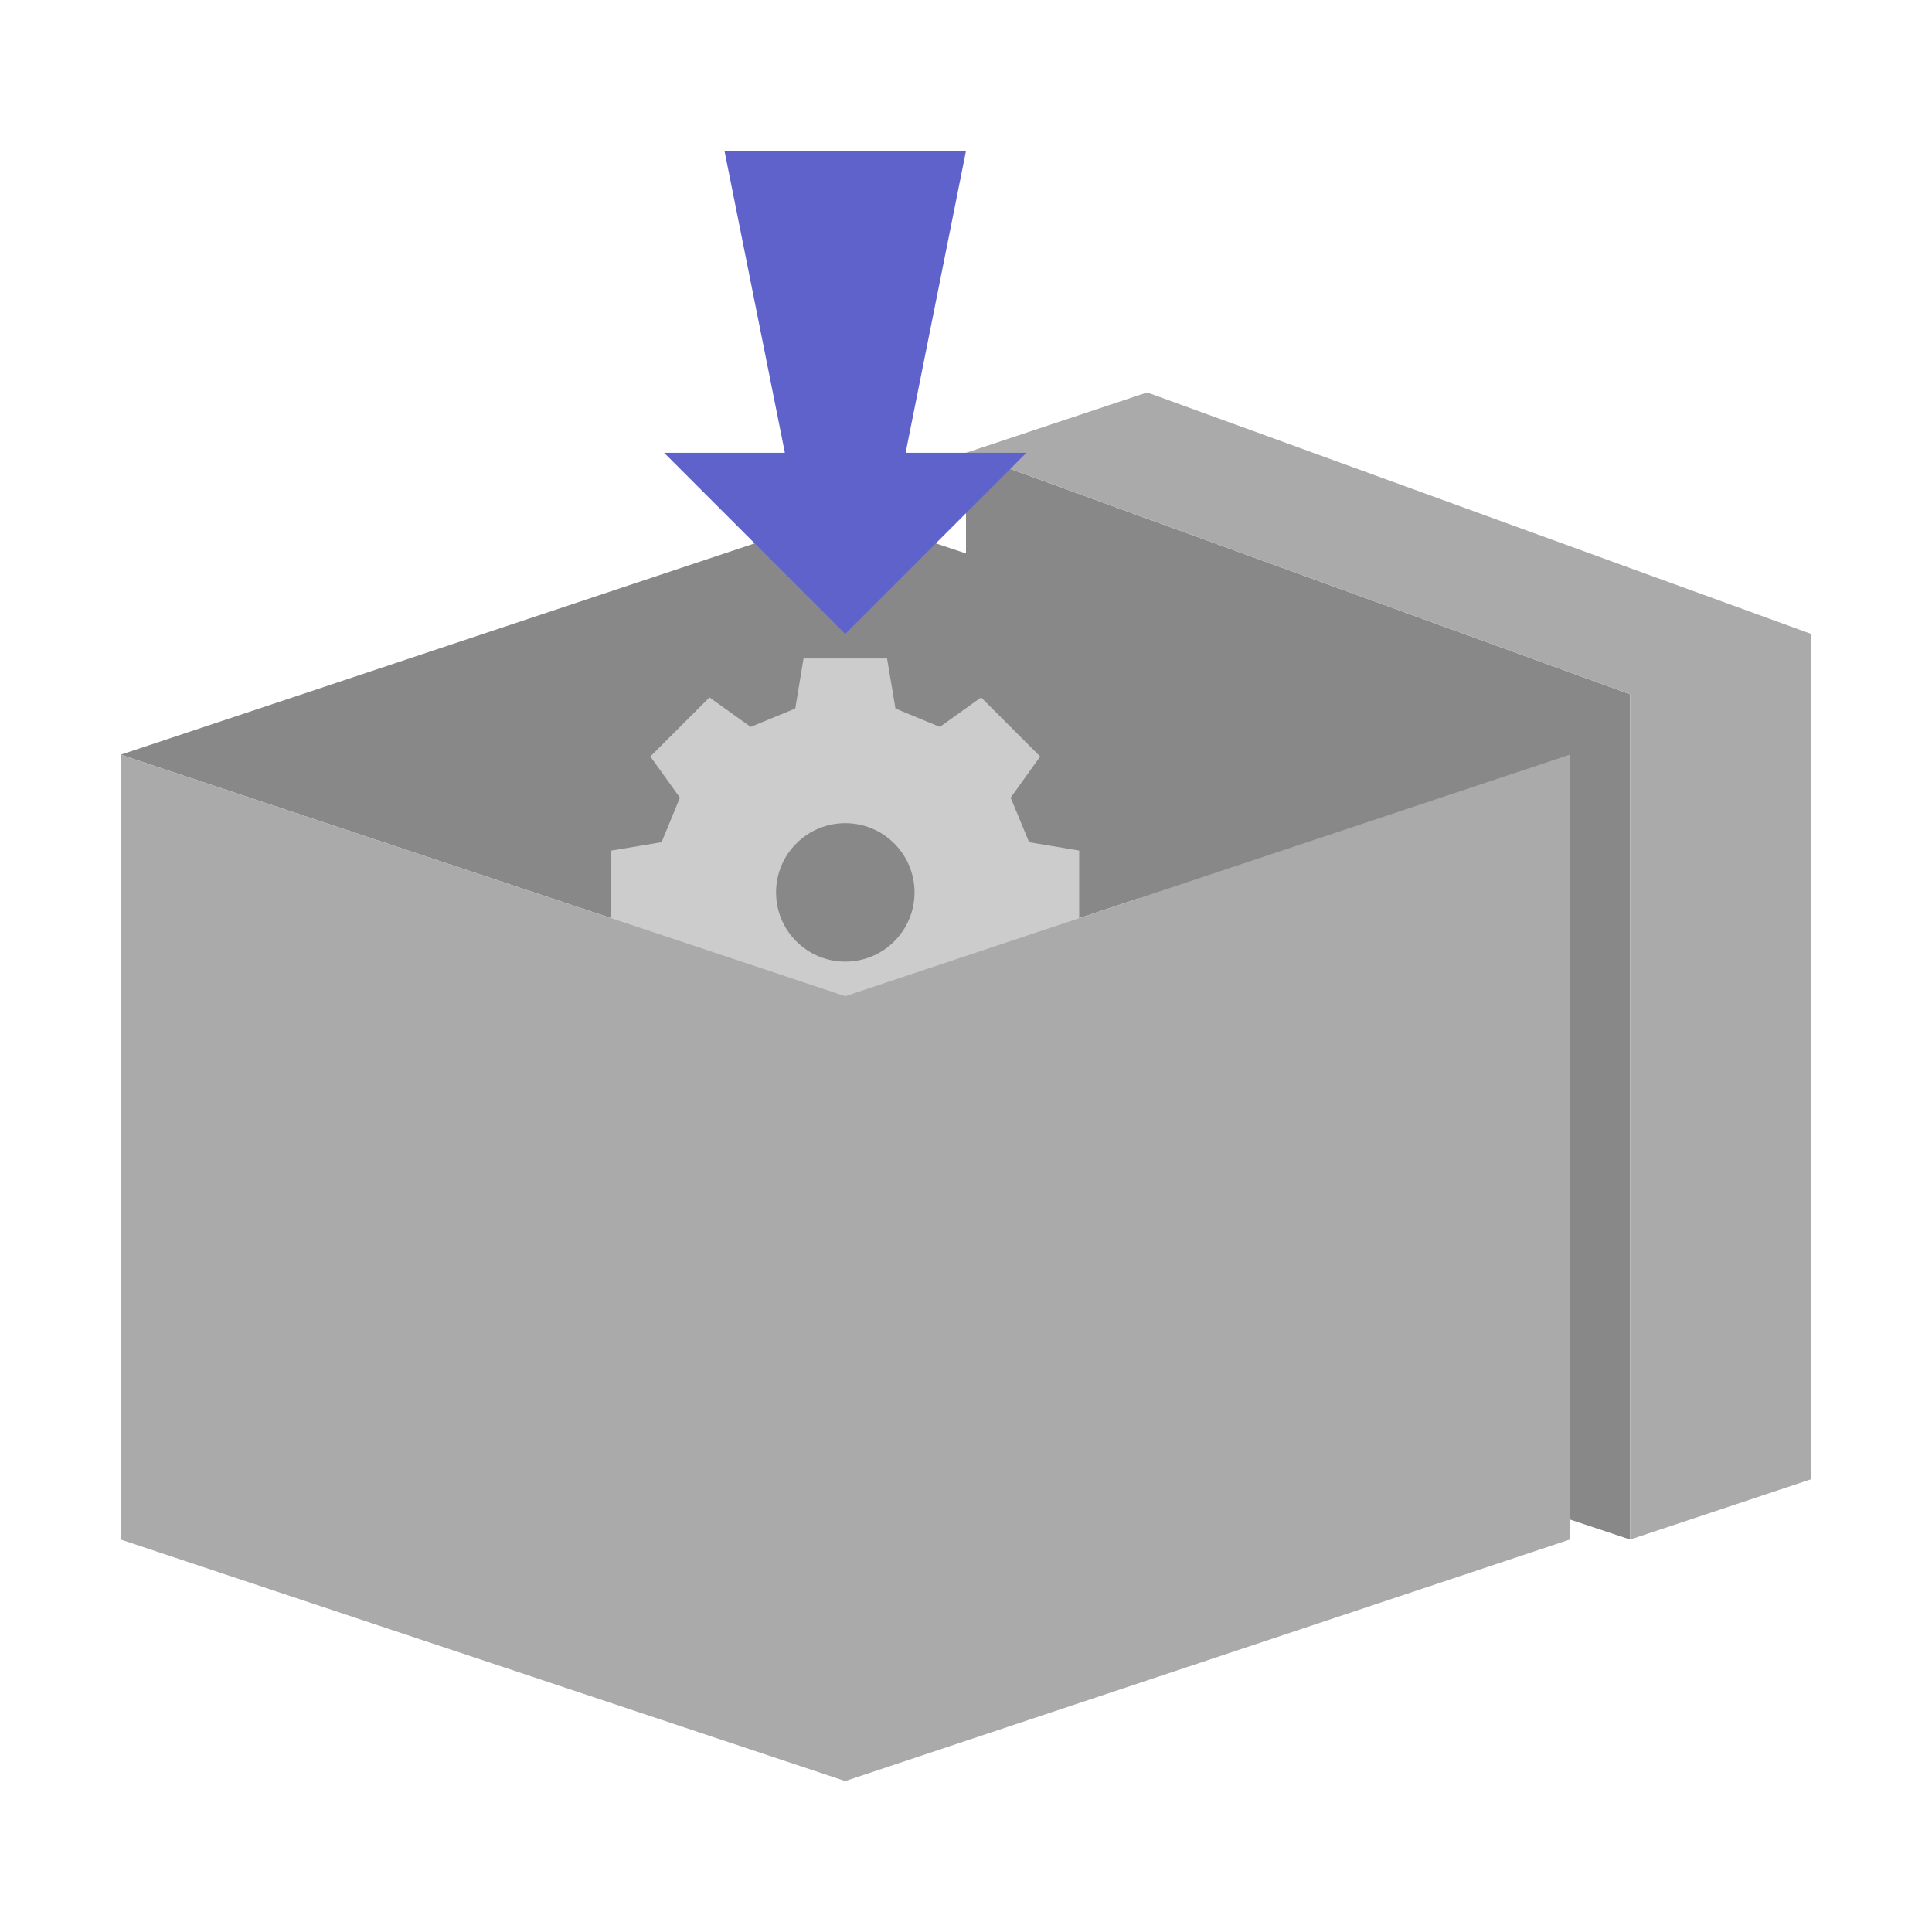
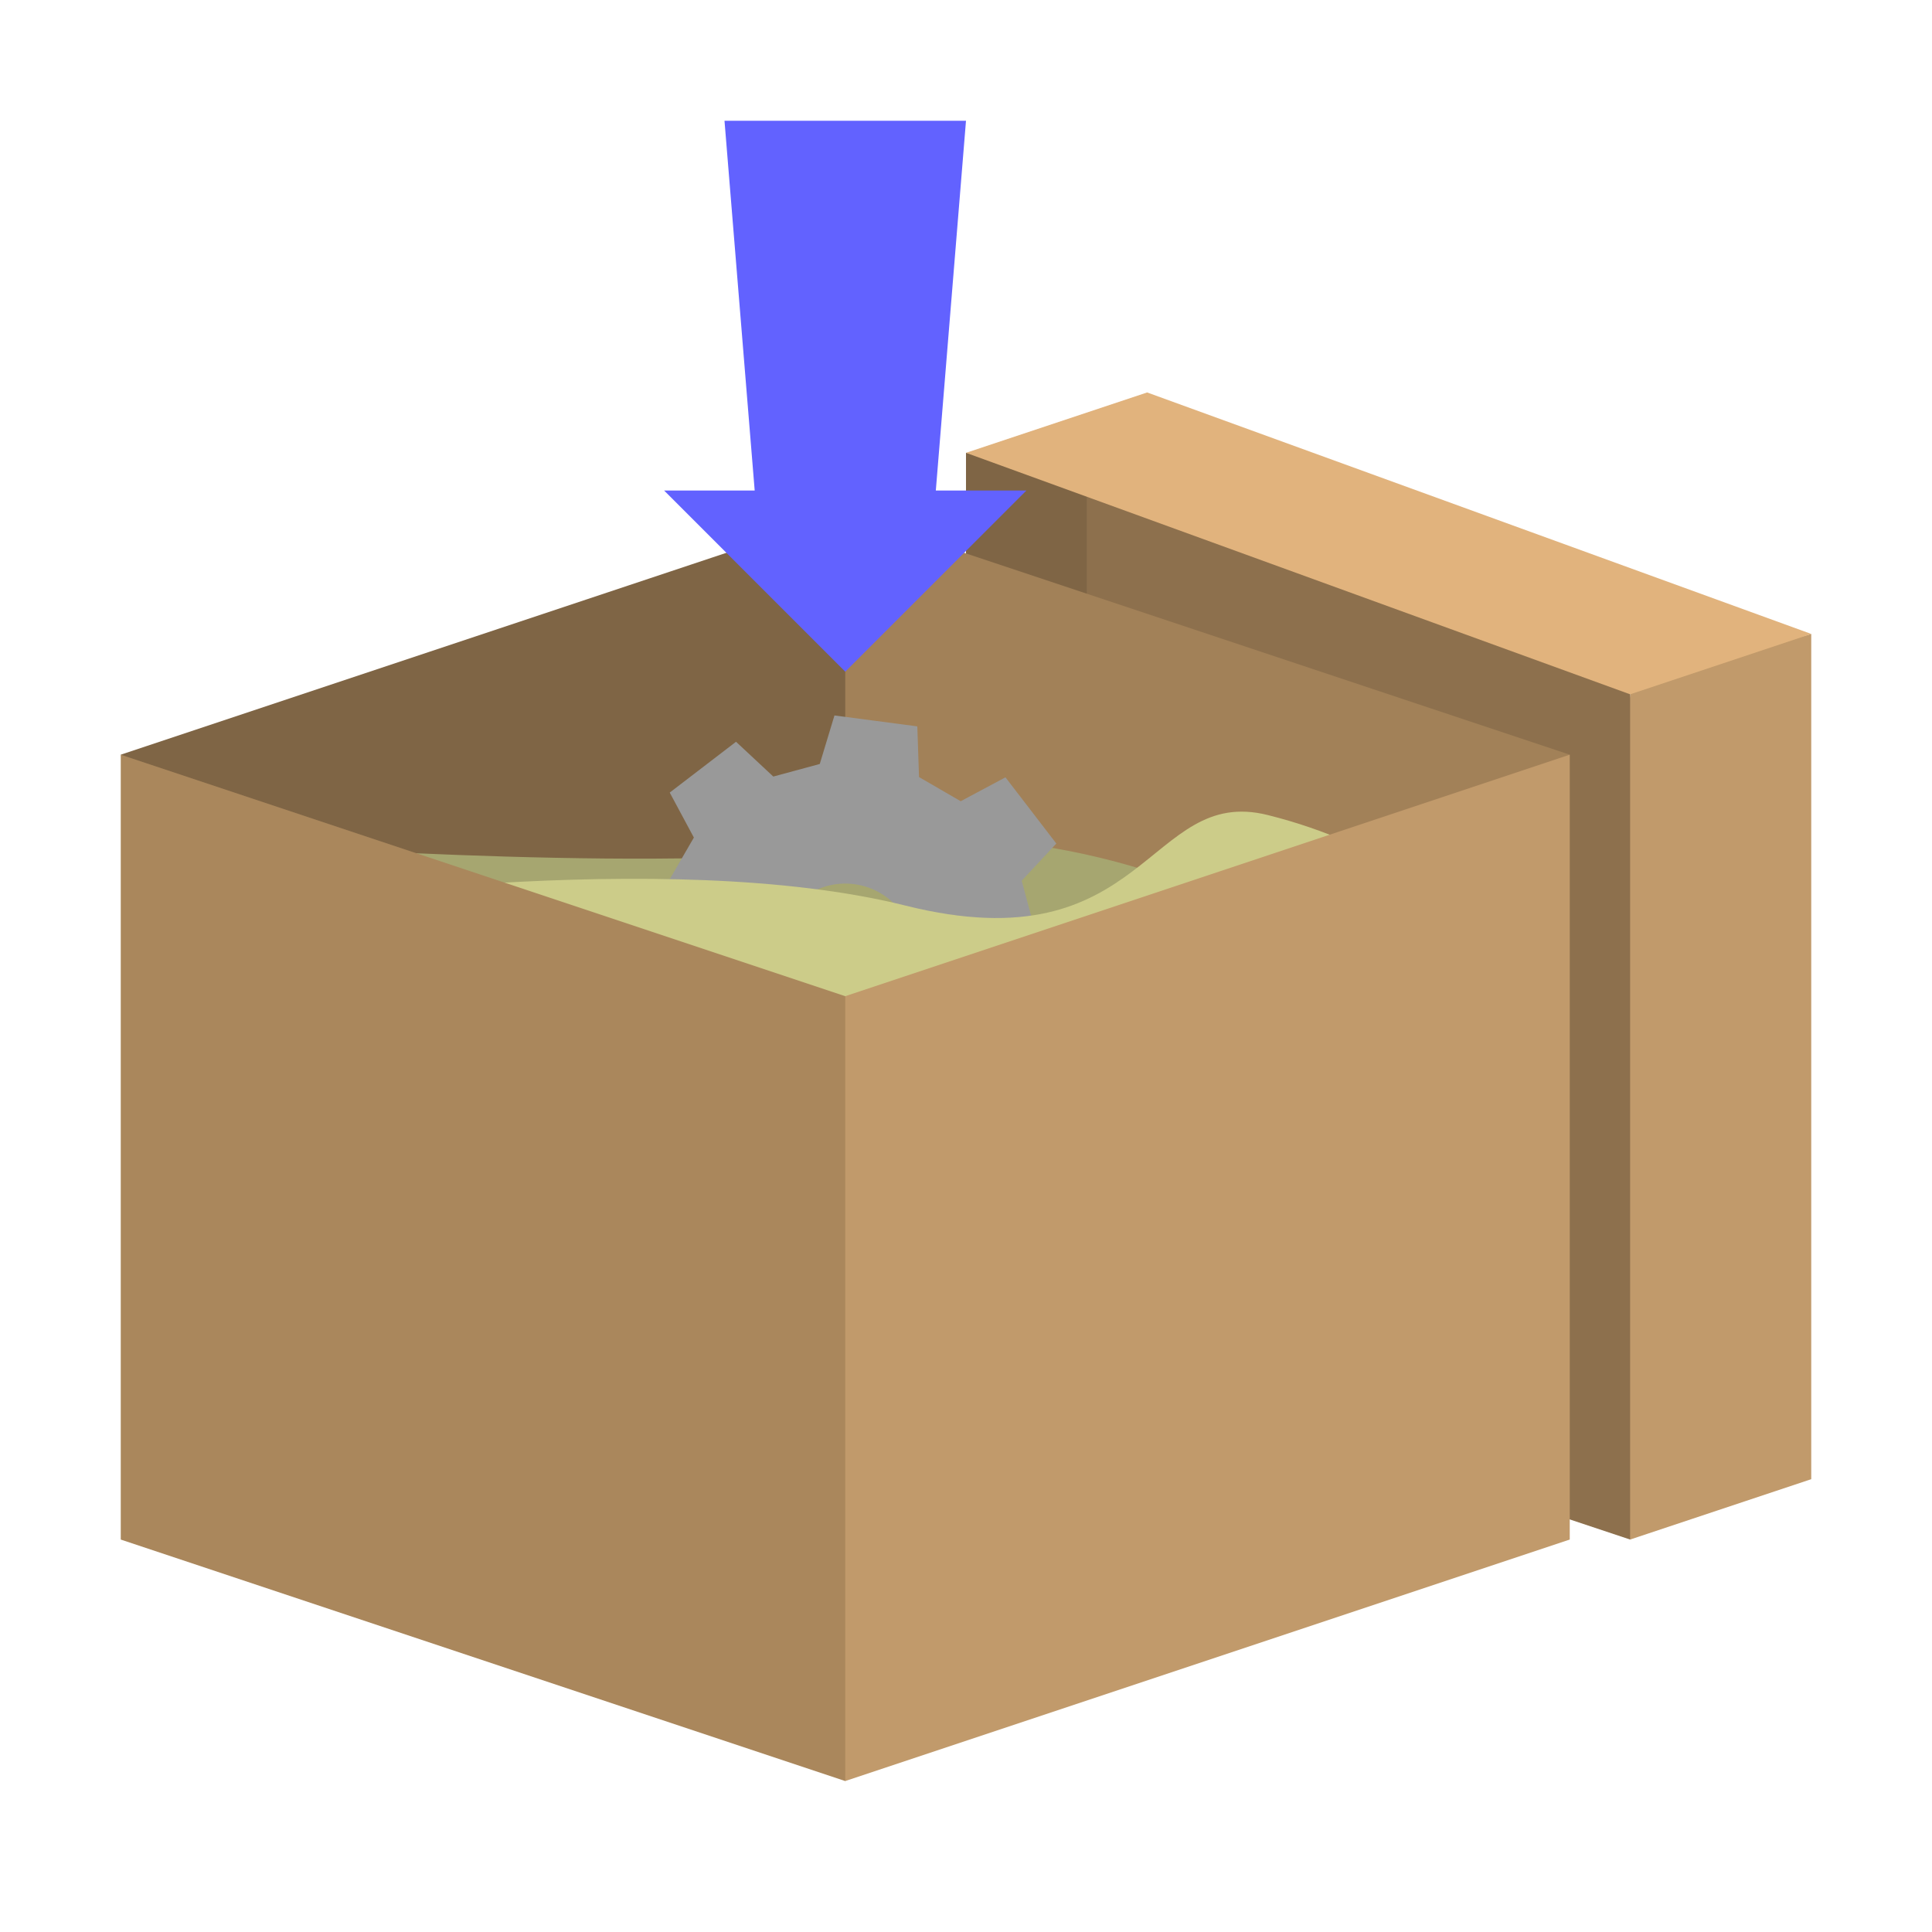
- <svg xmlns="http://www.w3.org/2000/svg" width="512" height="512" viewBox="0 0 135.467 135.467" version="1.1" id="svg5">
-   <defs id="defs2" />
-   <g id="layer1">
-     <path style="fill:#888888;fill-opacity:1;stroke:#000000;stroke-width:0;stroke-linecap:butt;stroke-linejoin:miter;stroke-miterlimit:4;stroke-dasharray:none;stroke-opacity:1" d="m 101.6,103.717 12.7,4.233 V 48.683 L 67.733,31.75 v 8.467" id="path9196" />
-     <path style="vector-effect:non-scaling-stroke;fill:none;stroke:#000000;stroke-width:0.001;stroke-linecap:butt;stroke-linejoin:miter;stroke-miterlimit:4;stroke-dasharray:none;stroke-opacity:1;-inkscape-stroke:hairline" d="M 76.2,31.75 V 44.45" id="path8953" />
-     <path style="vector-effect:non-scaling-stroke;fill:#aaaaaa;fill-opacity:1;stroke:none;stroke-width:0.001;stroke-linecap:butt;stroke-linejoin:miter;stroke-miterlimit:4;stroke-dasharray:none;stroke-opacity:1;-inkscape-stroke:hairline" d="M 114.3,107.95 127,103.717 V 44.45 l -46.567,-16.933 -12.7,4.233 46.567,16.933 v 59.267" id="path8475" />
-     <path id="path3068" style="vector-effect:non-scaling-stroke;fill:none;stroke:#000000;stroke-width:0.001;stroke-linecap:butt;stroke-linejoin:miter;stroke-miterlimit:4;stroke-dasharray:none;stroke-opacity:1;-inkscape-stroke:hairline" d="m 114.3,48.683 12.7,-4.233 m -12.7,63.5 -12.7,-4.233 M 67.733,31.75 v 8.467 m 0,-8.467 46.567,16.933 v 59.267 l 12.7,-4.233 V 44.45 L 80.433,27.517 Z" />
-     <path style="fill:#888888;fill-opacity:1;stroke:#000000;stroke-width:0;stroke-linecap:butt;stroke-linejoin:miter;stroke-miterlimit:4;stroke-dasharray:none;stroke-opacity:1" d="M 8.467,52.917 59.267,35.983 110.067,52.917 59.267,69.85 Z" id="path6926" />
-     <path style="vector-effect:non-scaling-stroke;fill:none;stroke:#000000;stroke-width:0.001;stroke-linecap:butt;stroke-linejoin:miter;stroke-miterlimit:4;stroke-dasharray:none;stroke-opacity:1;-inkscape-stroke:hairline" d="m 59.267,35.983 v 12.7" id="path7678" />
-     <path id="path1087" style="vector-effect:non-scaling-stroke;fill:#cccccc;fill-opacity:1;stroke:#000001;stroke-width:0.001;stroke-linecap:round;stroke-linejoin:round;stroke-miterlimit:4;stroke-dasharray:none;stroke-opacity:1;-inkscape-stroke:hairline" d="m 72.942,72.096 -2.082,-2.906 1.297,-3.114 3.513,-0.576 v -5.859 l -3.509,-0.587 -1.297,-3.121 2.071,-2.889 -4.143,-4.143 -2.893,2.068 -3.111,-1.287 -0.59,-3.513 -5.856,0.003 -0.58,3.509 -3.124,1.287 -2.893,-2.068 -4.143,4.143 2.071,2.889 -1.284,3.121 -3.526,0.59 -0.003,5.856 3.533,0.577 1.284,3.114 -2.082,2.906 4.143,4.143 2.903,-2.085 3.124,1.294 0.577,3.519 5.856,0.01 0.586,-3.53 3.111,-1.294 2.899,2.082 z M 62.786,65.922 a 4.854,4.854 4.342 0 1 -0.084,0.084 4.854,4.854 4.342 0 1 -6.865,0 4.854,4.854 4.342 0 1 0,-6.865 4.854,4.854 4.342 0 1 6.865,0 4.854,4.854 4.342 0 1 0.084,6.781 z" />
-     <path style="fill:#aaaaaa;fill-opacity:1;stroke:none;stroke-width:0.265px;stroke-linecap:butt;stroke-linejoin:miter;stroke-opacity:1" d="M 8.467,52.917 V 107.95 L 59.267,124.883 110.067,107.95 V 52.917 L 59.267,69.85 Z" id="path4988" />
-     <g id="g2448" style="vector-effect:non-scaling-stroke;stroke-width:0.003;stroke-miterlimit:4;stroke-dasharray:none;-inkscape-stroke:hairline" transform="translate(-8.466665,6.35)">
-       <path id="path2343" style="vector-effect:non-scaling-stroke;fill:none;stroke:#000000;stroke-width:0.003;stroke-linecap:butt;stroke-linejoin:miter;stroke-miterlimit:4;stroke-dasharray:none;stroke-opacity:1;-inkscape-stroke:hairline" d="m 16.933,46.567 50.8,-16.933 50.8,16.933 M 67.733,118.533 V 63.5 m -50.8,38.1 50.8,16.933 L 118.533,101.6 V 46.567 L 67.733,63.5 16.933,46.567 Z" />
-     </g>
-     <path style="vector-effect:non-scaling-stroke;fill:#6062cc;fill-opacity:1;stroke:#000000;stroke-width:0.001;stroke-linecap:butt;stroke-linejoin:miter;stroke-miterlimit:4;stroke-dasharray:none;stroke-opacity:1;-inkscape-stroke:hairline" d="m 59.267,44.45 -12.7,-12.7 h 8.467 L 50.8,10.583 h 16.933 l -4.233,21.167 h 8.467 z" id="path7919" />
-   </g>
+ <svg xmlns="http://www.w3.org/2000/svg" width="512" height="512" viewBox="0 0 135.467 135.467">
+   <path style="vector-effect:non-scaling-stroke;fill:none;stroke:#000;stroke-width:.001;stroke-linecap:butt;stroke-linejoin:miter;stroke-miterlimit:4;stroke-dasharray:none;stroke-opacity:1;-inkscape-stroke:hairline" d="M76.2 31.75v12.7" />
+   <path style="fill:#c19a6b;stroke:none;stroke-width:.265px;stroke-linecap:butt;stroke-linejoin:miter;stroke-opacity:1;fill-opacity:1" d="m114.3 107.95 12.7-4.233V44.45c-4.31 1.342-11.127.425-12.7 4.233 0 0-4.233 50.8 0 59.267z" />
+   <path style="vector-effect:non-scaling-stroke;fill:none;stroke:#000;stroke-width:.001;stroke-linecap:butt;stroke-linejoin:miter;stroke-miterlimit:4;stroke-dasharray:none;stroke-opacity:1;-inkscape-stroke:hairline" d="M59.267 35.983v12.7" />
+   <path style="fill:#7f6545;fill-opacity:1;stroke:#000;stroke-width:0;stroke-linecap:butt;stroke-linejoin:miter;stroke-miterlimit:4;stroke-dasharray:none;stroke-opacity:1" d="m8.467 52.917 50.8-16.934c4.763 8.984 2.116 23.284 0 33.867-12.034 7.217 32.075-1.23 0 0-12.818-1.806-32.77-3.954-50.8-16.933z" />
+   <path style="fill:#8d704d;stroke:none;stroke-width:.265px;stroke-linecap:butt;stroke-linejoin:miter;stroke-opacity:1;fill-opacity:1" d="m107.95 105.833 6.35 2.117V46.567L67.733 31.75z" />
+   <path style="fill:#7f6545;stroke:none;stroke-width:.265px;stroke-linecap:butt;stroke-linejoin:miter;stroke-opacity:1;fill-opacity:1" d="M67.733 31.75v8.467l8.467 2.116v-8.466z" />
+   <path style="fill:#a28158;stroke:#000;stroke-width:0;stroke-linecap:butt;stroke-linejoin:miter;stroke-opacity:1;stroke-miterlimit:4;stroke-dasharray:none;fill-opacity:1" d="M59.267 35.983V69.85s46.566-8.467 50.8-16.933z" />
+   <path style="fill:#6262ff;fill-opacity:1;stroke:#000;stroke-width:0;stroke-linecap:butt;stroke-linejoin:miter;stroke-miterlimit:4;stroke-dasharray:none;stroke-opacity:1" d="m59.267 47.096-12.7-12.7h6.35L50.8 8.466h16.933l-2.116 25.93h6.35z" />
+   <path style="fill:#a6a670;stroke:none;stroke-width:.265px;stroke-linecap:butt;stroke-linejoin:miter;stroke-opacity:1;fill-opacity:1" d="M86.783 63.5s-12.7-6.35-25.4-4.233c-12.7 2.116-42.333 0-42.333 0L59.267 88.9z" />
+   <path style="fill:#999;fill-opacity:1;stroke:#000001;stroke-width:0;stroke-linecap:round;stroke-linejoin:round;stroke-miterlimit:4;stroke-dasharray:none;stroke-opacity:1" d="m60.038 83.453 1.038-3.42 3.26-.867 2.596 2.436 4.649-3.567-1.671-3.141 1.686-2.93 3.553-.115.765-5.809-3.402-1.035-.873-3.252 2.428-2.606-3.567-4.644-3.137 1.677-2.923-1.695-.12-3.554-5.81-.765-1.03 3.402-3.258.882-2.614-2.439-4.648 3.562 1.693 3.154-1.689 2.914-3.572.118-.765 5.809 3.421 1.034.875 3.266-2.44 2.6 3.556 4.651 3.157-1.683 2.92 1.68.114 3.568zm-1.284-11.816a4.854 4.854 56.842 0 1-.118-.016 4.854 4.854 56.842 0 1-4.18-5.446 4.854 4.854 56.842 0 1 5.447-4.179 4.854 4.854 56.842 0 1 4.179 5.446 4.854 4.854 56.842 0 1-5.329 4.195z" />
+   <path style="fill:#cccc89;stroke:none;stroke-width:.265px;stroke-linecap:butt;stroke-linejoin:miter;stroke-opacity:1;fill-opacity:1" d="M19.05 63.5s27.517-4.233 44.45 0c16.933 4.233 16.933-8.467 25.4-6.35 8.467 2.117 12.7 6.35 12.7 6.35L38.1 84.667z" />
+   <path style="fill:#c19a6b;stroke:#000;stroke-width:0;stroke-linecap:butt;stroke-linejoin:miter;stroke-opacity:1;fill-opacity:1;stroke-miterlimit:4;stroke-dasharray:none" d="m59.267 124.883 50.8-16.933V52.917l-50.8 16.933c-2.117 2.117-2.117 52.917 0 55.033z" />
+   <path style="fill:#aa875c;stroke:#000;stroke-width:0;stroke-linecap:butt;stroke-linejoin:miter;stroke-opacity:1;fill-opacity:1;stroke-miterlimit:4;stroke-dasharray:none" d="M8.467 52.917v55.033l50.8 16.933V69.85z" />
+   <path style="fill:#e1b37d;fill-opacity:1;stroke:none;stroke-width:.265px;stroke-linecap:butt;stroke-linejoin:miter;stroke-opacity:1" d="M67.733 31.75 114.3 48.683 127 44.45 80.433 27.517z" />
</svg>
